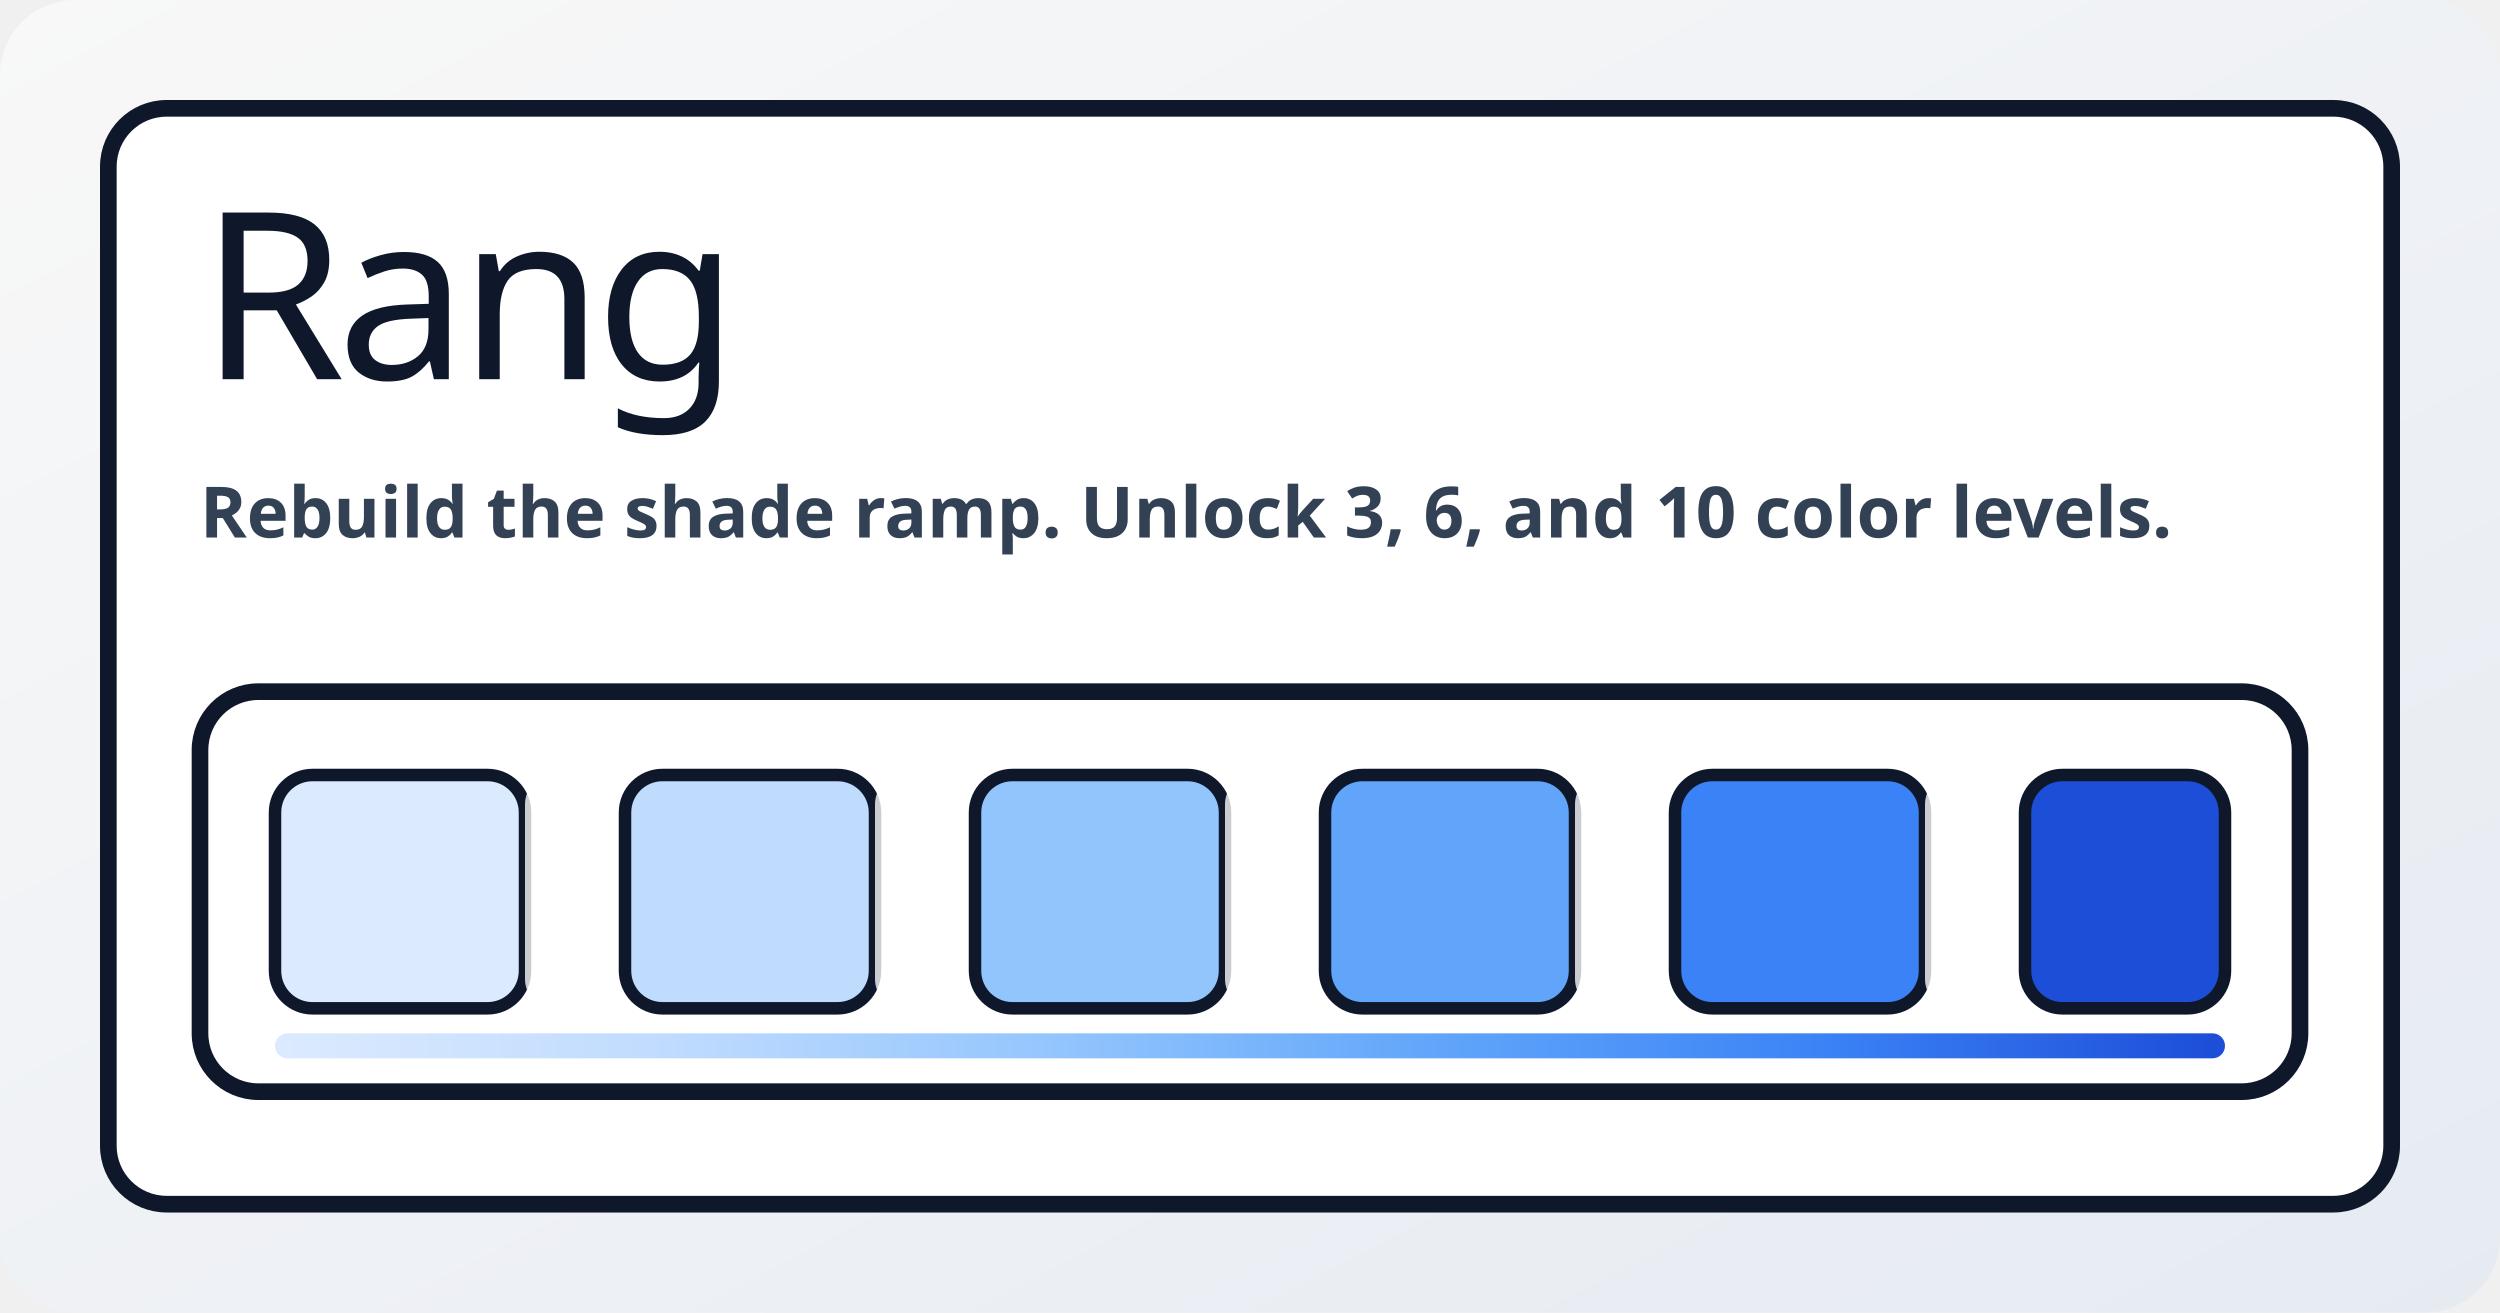
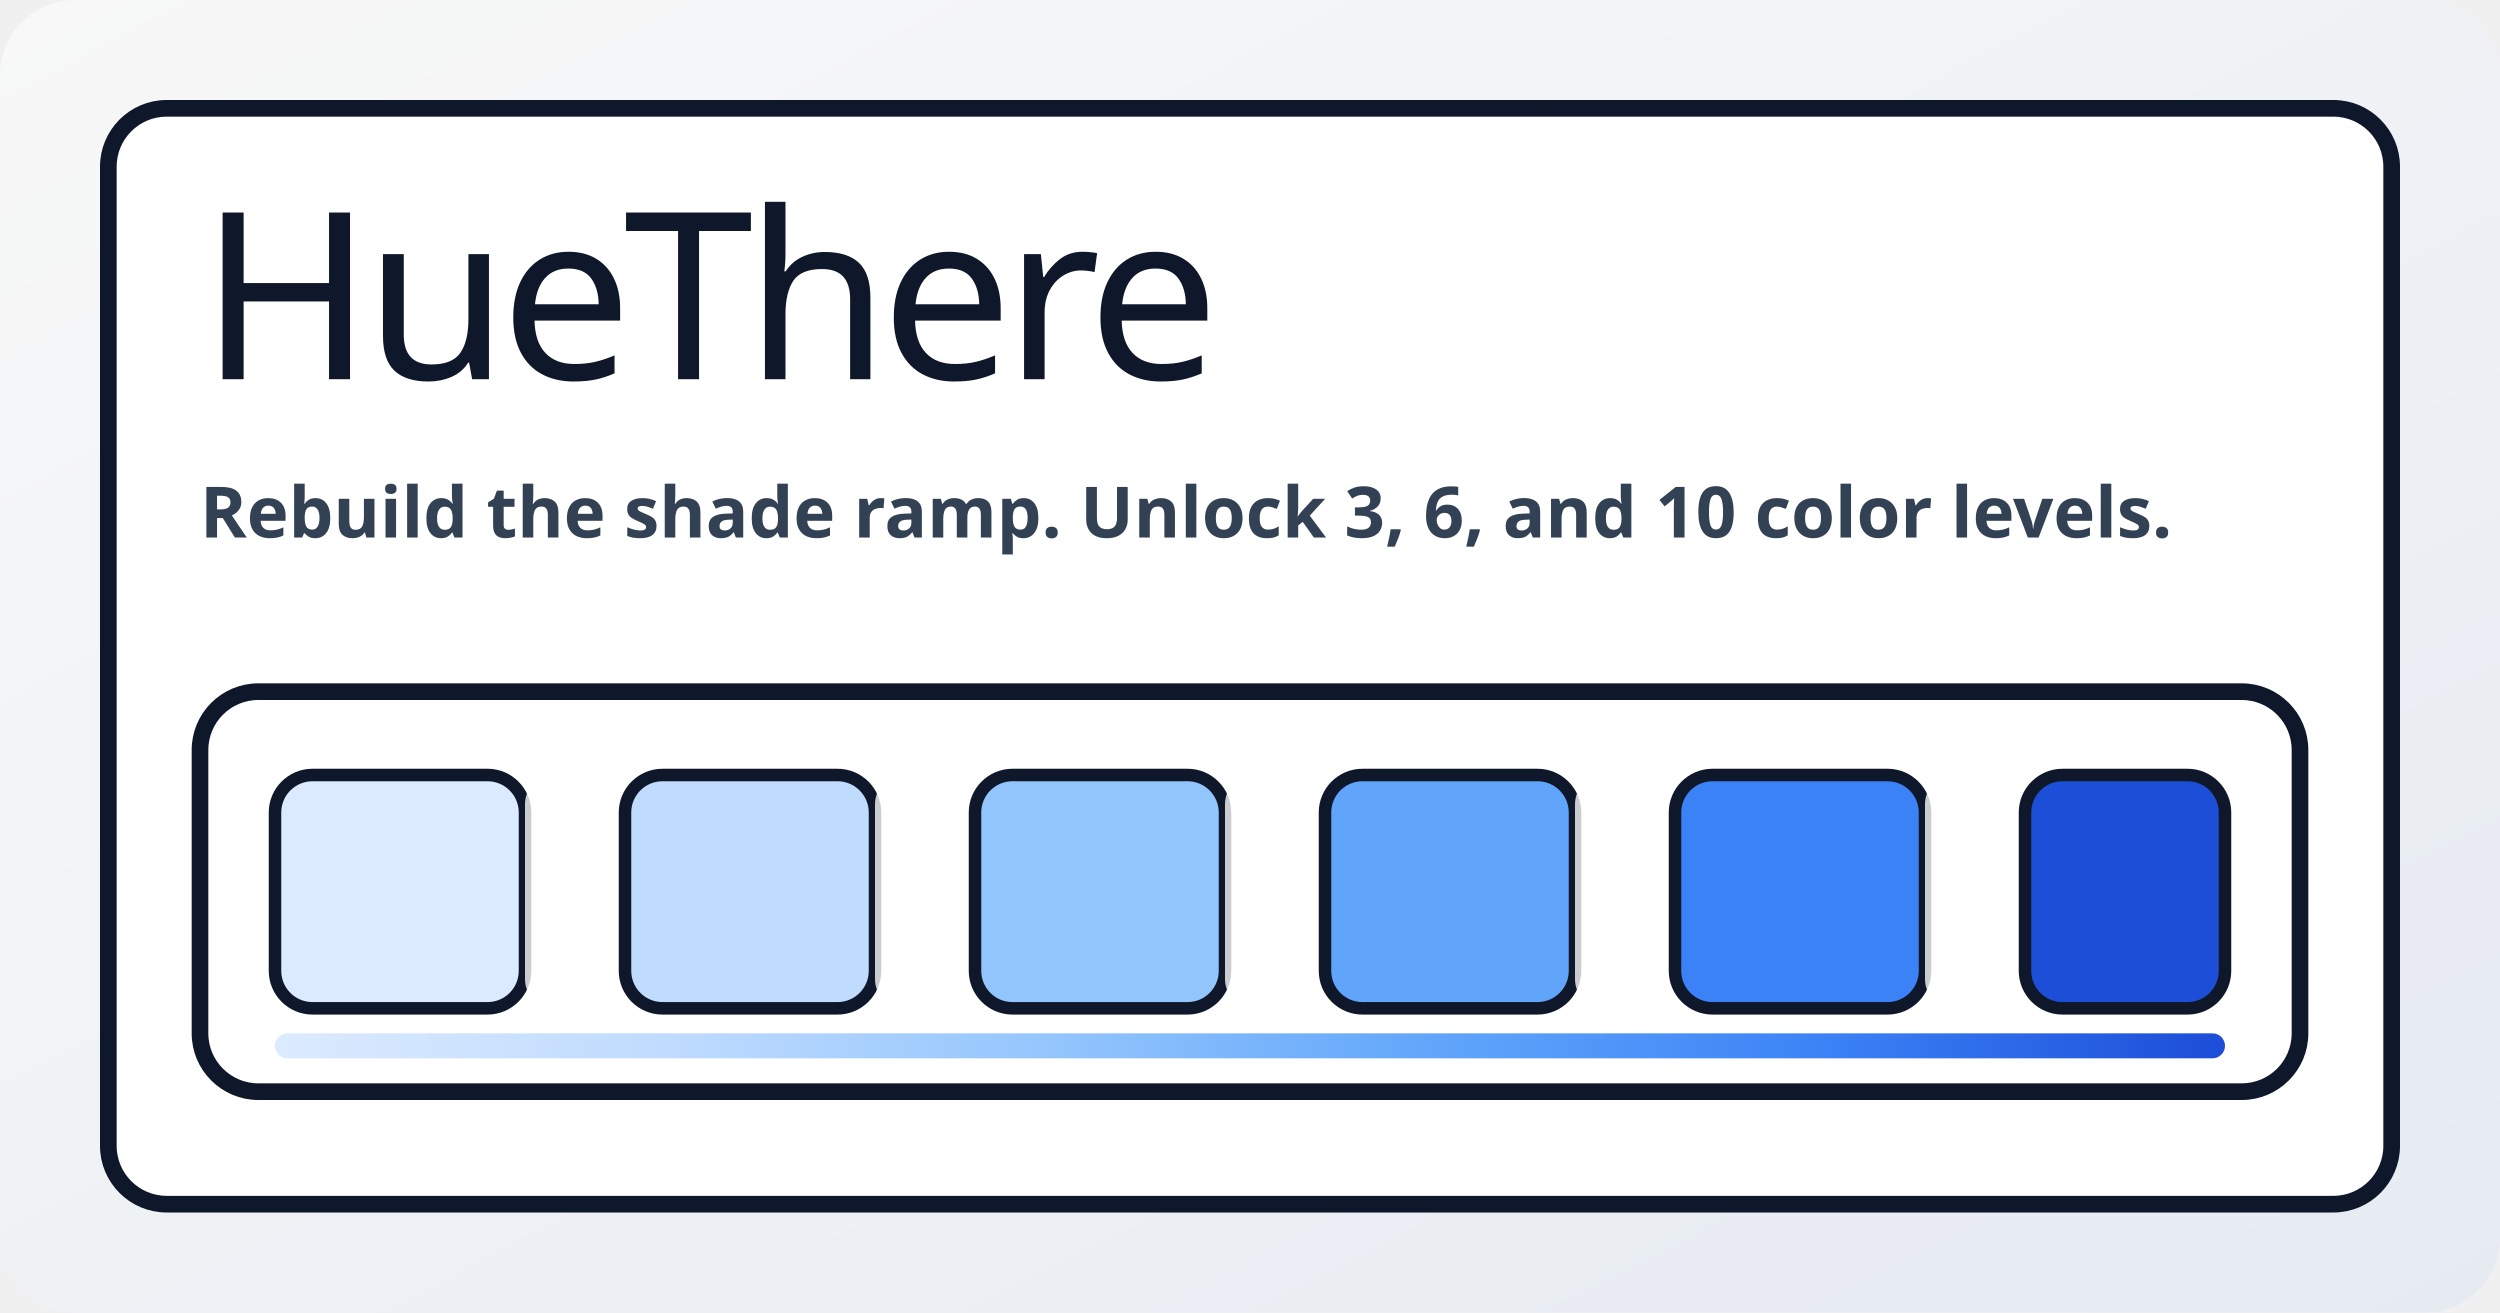
<svg xmlns="http://www.w3.org/2000/svg" width="1200" height="630" viewBox="0 0 1200 630">
  <defs>
    <linearGradient id="bg" x1="0%" y1="0%" x2="100%" y2="100%">
      <stop offset="0%" stop-color="#f8f8f8" />
      <stop offset="100%" stop-color="#e6ebf2" />
    </linearGradient>
    <linearGradient id="ramp" x1="0%" y1="0%" x2="100%" y2="0%">
      <stop offset="0%" stop-color="#dbeafe" />
      <stop offset="20%" stop-color="#bfdbfe" />
      <stop offset="40%" stop-color="#93c5fd" />
      <stop offset="60%" stop-color="#60a5fa" />
      <stop offset="80%" stop-color="#3b82f6" />
      <stop offset="100%" stop-color="#1d4ed8" />
    </linearGradient>
  </defs>
  <rect width="1200" height="630" rx="36" fill="url(#bg)" />
  <rect x="52" y="52" width="1096" height="526" rx="28" fill="#ffffff" stroke="#0f172a" stroke-width="8" />
  <text x="96" y="182" fill="#0f172a" font-family="'Arial Black', Impact, sans-serif" font-size="112" letter-spacing="-4">
-     Rang
+     HueThere
  </text>
  <text x="96" y="258" fill="#334155" font-family="'Trebuchet MS', sans-serif" font-size="34" font-weight="700">
    Rebuild the shade ramp. Unlock 3, 6, and 10 color levels.
  </text>
  <g transform="translate(96 332)">
    <rect width="1008" height="192" rx="28" fill="#ffffff" stroke="#0f172a" stroke-width="8" />
    <rect x="36" y="40" width="120" height="112" rx="18" fill="#dbeafe" stroke="#0f172a" stroke-width="6" />
    <rect x="156" y="40" width="28" height="112" rx="14" fill="#ffffff" opacity="0.78" />
    <rect x="204" y="40" width="120" height="112" rx="18" fill="#bfdbfe" stroke="#0f172a" stroke-width="6" />
    <rect x="324" y="40" width="28" height="112" rx="14" fill="#ffffff" opacity="0.78" />
    <rect x="372" y="40" width="120" height="112" rx="18" fill="#93c5fd" stroke="#0f172a" stroke-width="6" />
    <rect x="492" y="40" width="28" height="112" rx="14" fill="#ffffff" opacity="0.78" />
    <rect x="540" y="40" width="120" height="112" rx="18" fill="#60a5fa" stroke="#0f172a" stroke-width="6" />
    <rect x="660" y="40" width="28" height="112" rx="14" fill="#ffffff" opacity="0.78" />
    <rect x="708" y="40" width="120" height="112" rx="18" fill="#3b82f6" stroke="#0f172a" stroke-width="6" />
    <rect x="828" y="40" width="28" height="112" rx="14" fill="#ffffff" opacity="0.78" />
    <rect x="876" y="40" width="96" height="112" rx="18" fill="#1d4ed8" stroke="#0f172a" stroke-width="6" />
    <rect x="36" y="164" width="936" height="12" rx="6" fill="url(#ramp)" />
  </g>
</svg>
